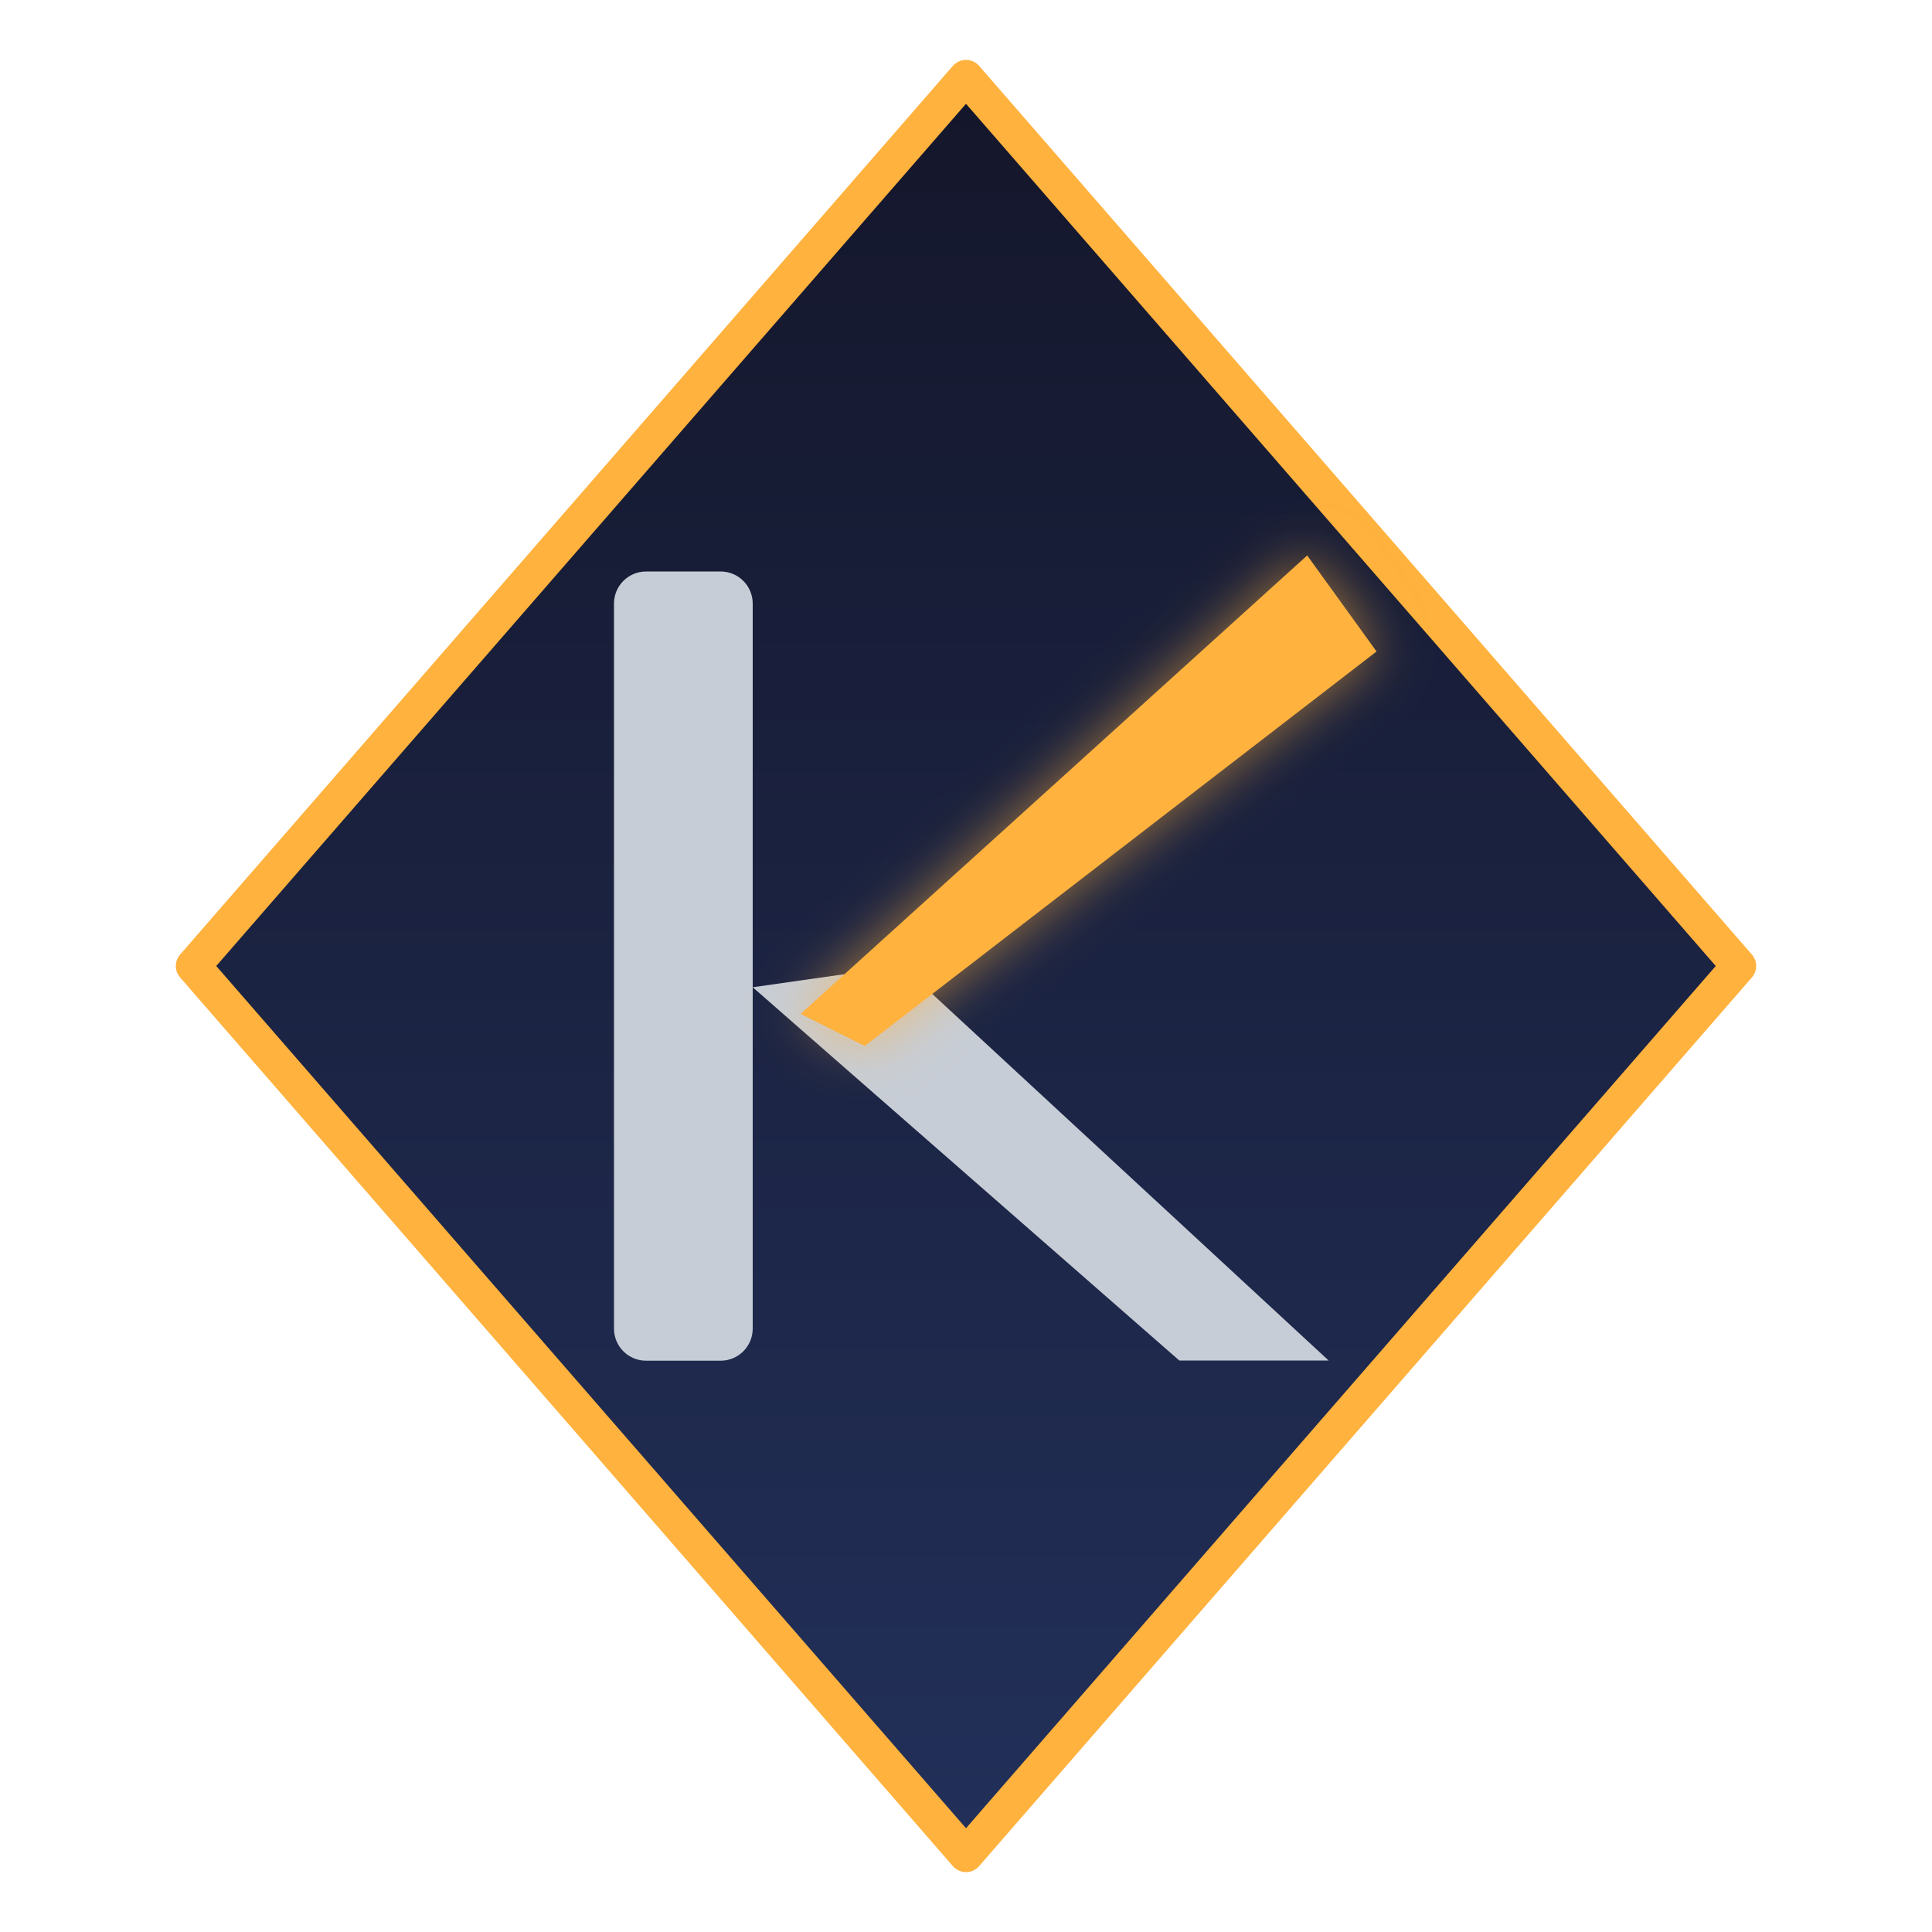
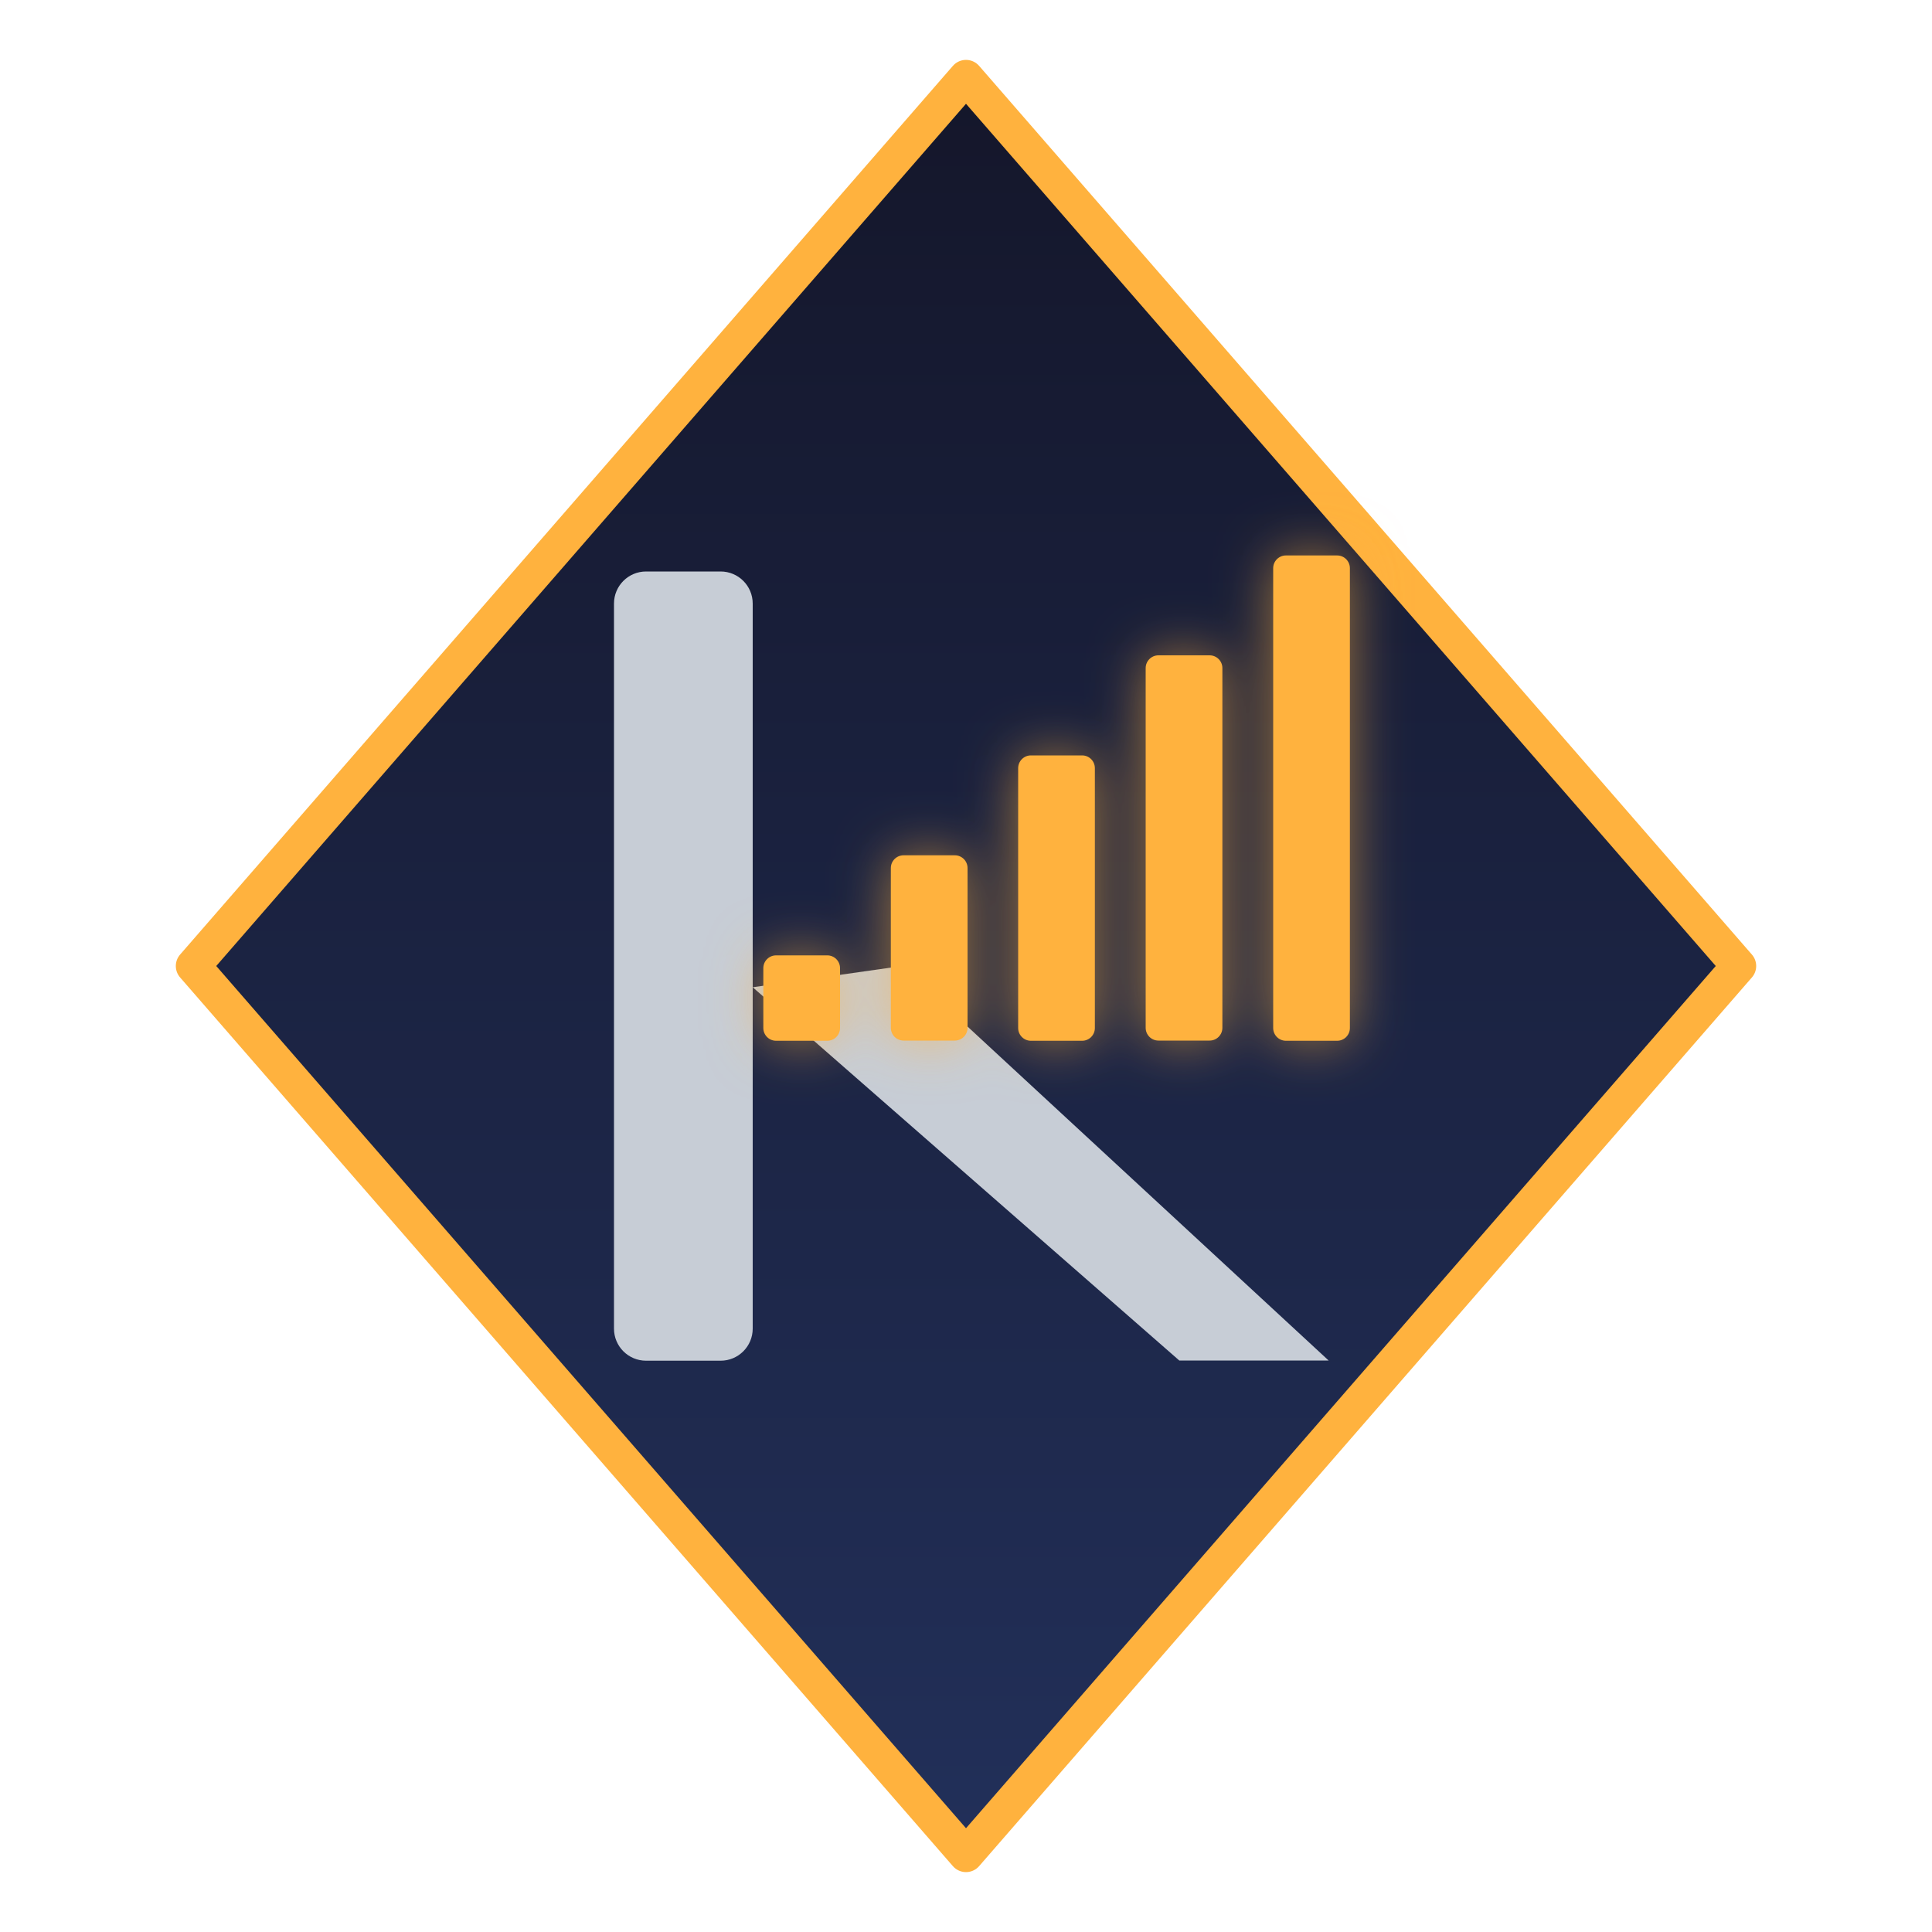
<svg xmlns="http://www.w3.org/2000/svg" viewBox="0 0 1000 1000" width="512" height="512" role="img" aria-label="Knightload — Signal Diamond">
  <defs>
    <linearGradient id="nD" x1="0" y1="0" x2="0" y2="1">
      <stop offset="0%" stop-color="#14162A" />
      <stop offset="100%" stop-color="#22305A" />
    </linearGradient>
    <filter id="glow" x="-40%" y="-40%" width="180%" height="180%">
      <feGaussianBlur stdDeviation="14" />
    </filter>
  </defs>
  <polygon points="500.0,40.0 900.0,500.0 500.0,960.0 100.0,500.0" fill="url(#nD)" stroke="#FFB23E" stroke-width="18" stroke-linejoin="round" />
  <rect x="317.8" y="295.8" width="71.8" height="408.5" rx="16.6" fill="#C7CDD6" />
  <polygon points="389.6,511.0 610.4,704.2 687.7,704.2 466.9,500.0" fill="#C7CDD6" />
-   <polygon points="414.4,524.8 676.6,287.5 712.5,337.2 447.6,541.4" fill="#FFB23E" filter="url(#glow)" opacity="0.6" />
-   <polygon points="414.4,524.8 676.6,287.5 712.5,337.2 447.6,541.4" fill="#FFB23E" />
+   <g filter="url(#glow)" opacity="0.6">
+     <rect x="395.1" y="494.5" width="39.7" height="44.2" rx="6.6" fill="#FFB23E" />
+     <rect x="461.1" y="442.7" width="39.7" height="95.9" rx="6.6" fill="#FFB23E" />
+     <rect x="527.0" y="391.0" width="39.7" height="147.7" rx="6.6" fill="#FFB23E" />
+     <rect x="593.0" y="339.2" width="39.7" height="199.4" rx="6.6" fill="#FFB23E" />
+     <rect x="659.0" y="287.5" width="39.7" height="251.2" rx="6.6" fill="#FFB23E" />
+   </g>
+   <rect x="395.1" y="494.5" width="39.7" height="44.2" rx="6.6" fill="#FFB23E" />
+   <rect x="461.1" y="442.7" width="39.7" height="95.9" rx="6.6" fill="#FFB23E" />
+   <rect x="527.0" y="391.0" width="39.7" height="147.7" rx="6.6" fill="#FFB23E" />
+   <rect x="593.0" y="339.2" width="39.7" height="199.4" rx="6.6" fill="#FFB23E" />
+   <rect x="659.0" y="287.5" width="39.7" height="251.2" rx="6.6" fill="#FFB23E" />
</svg>
